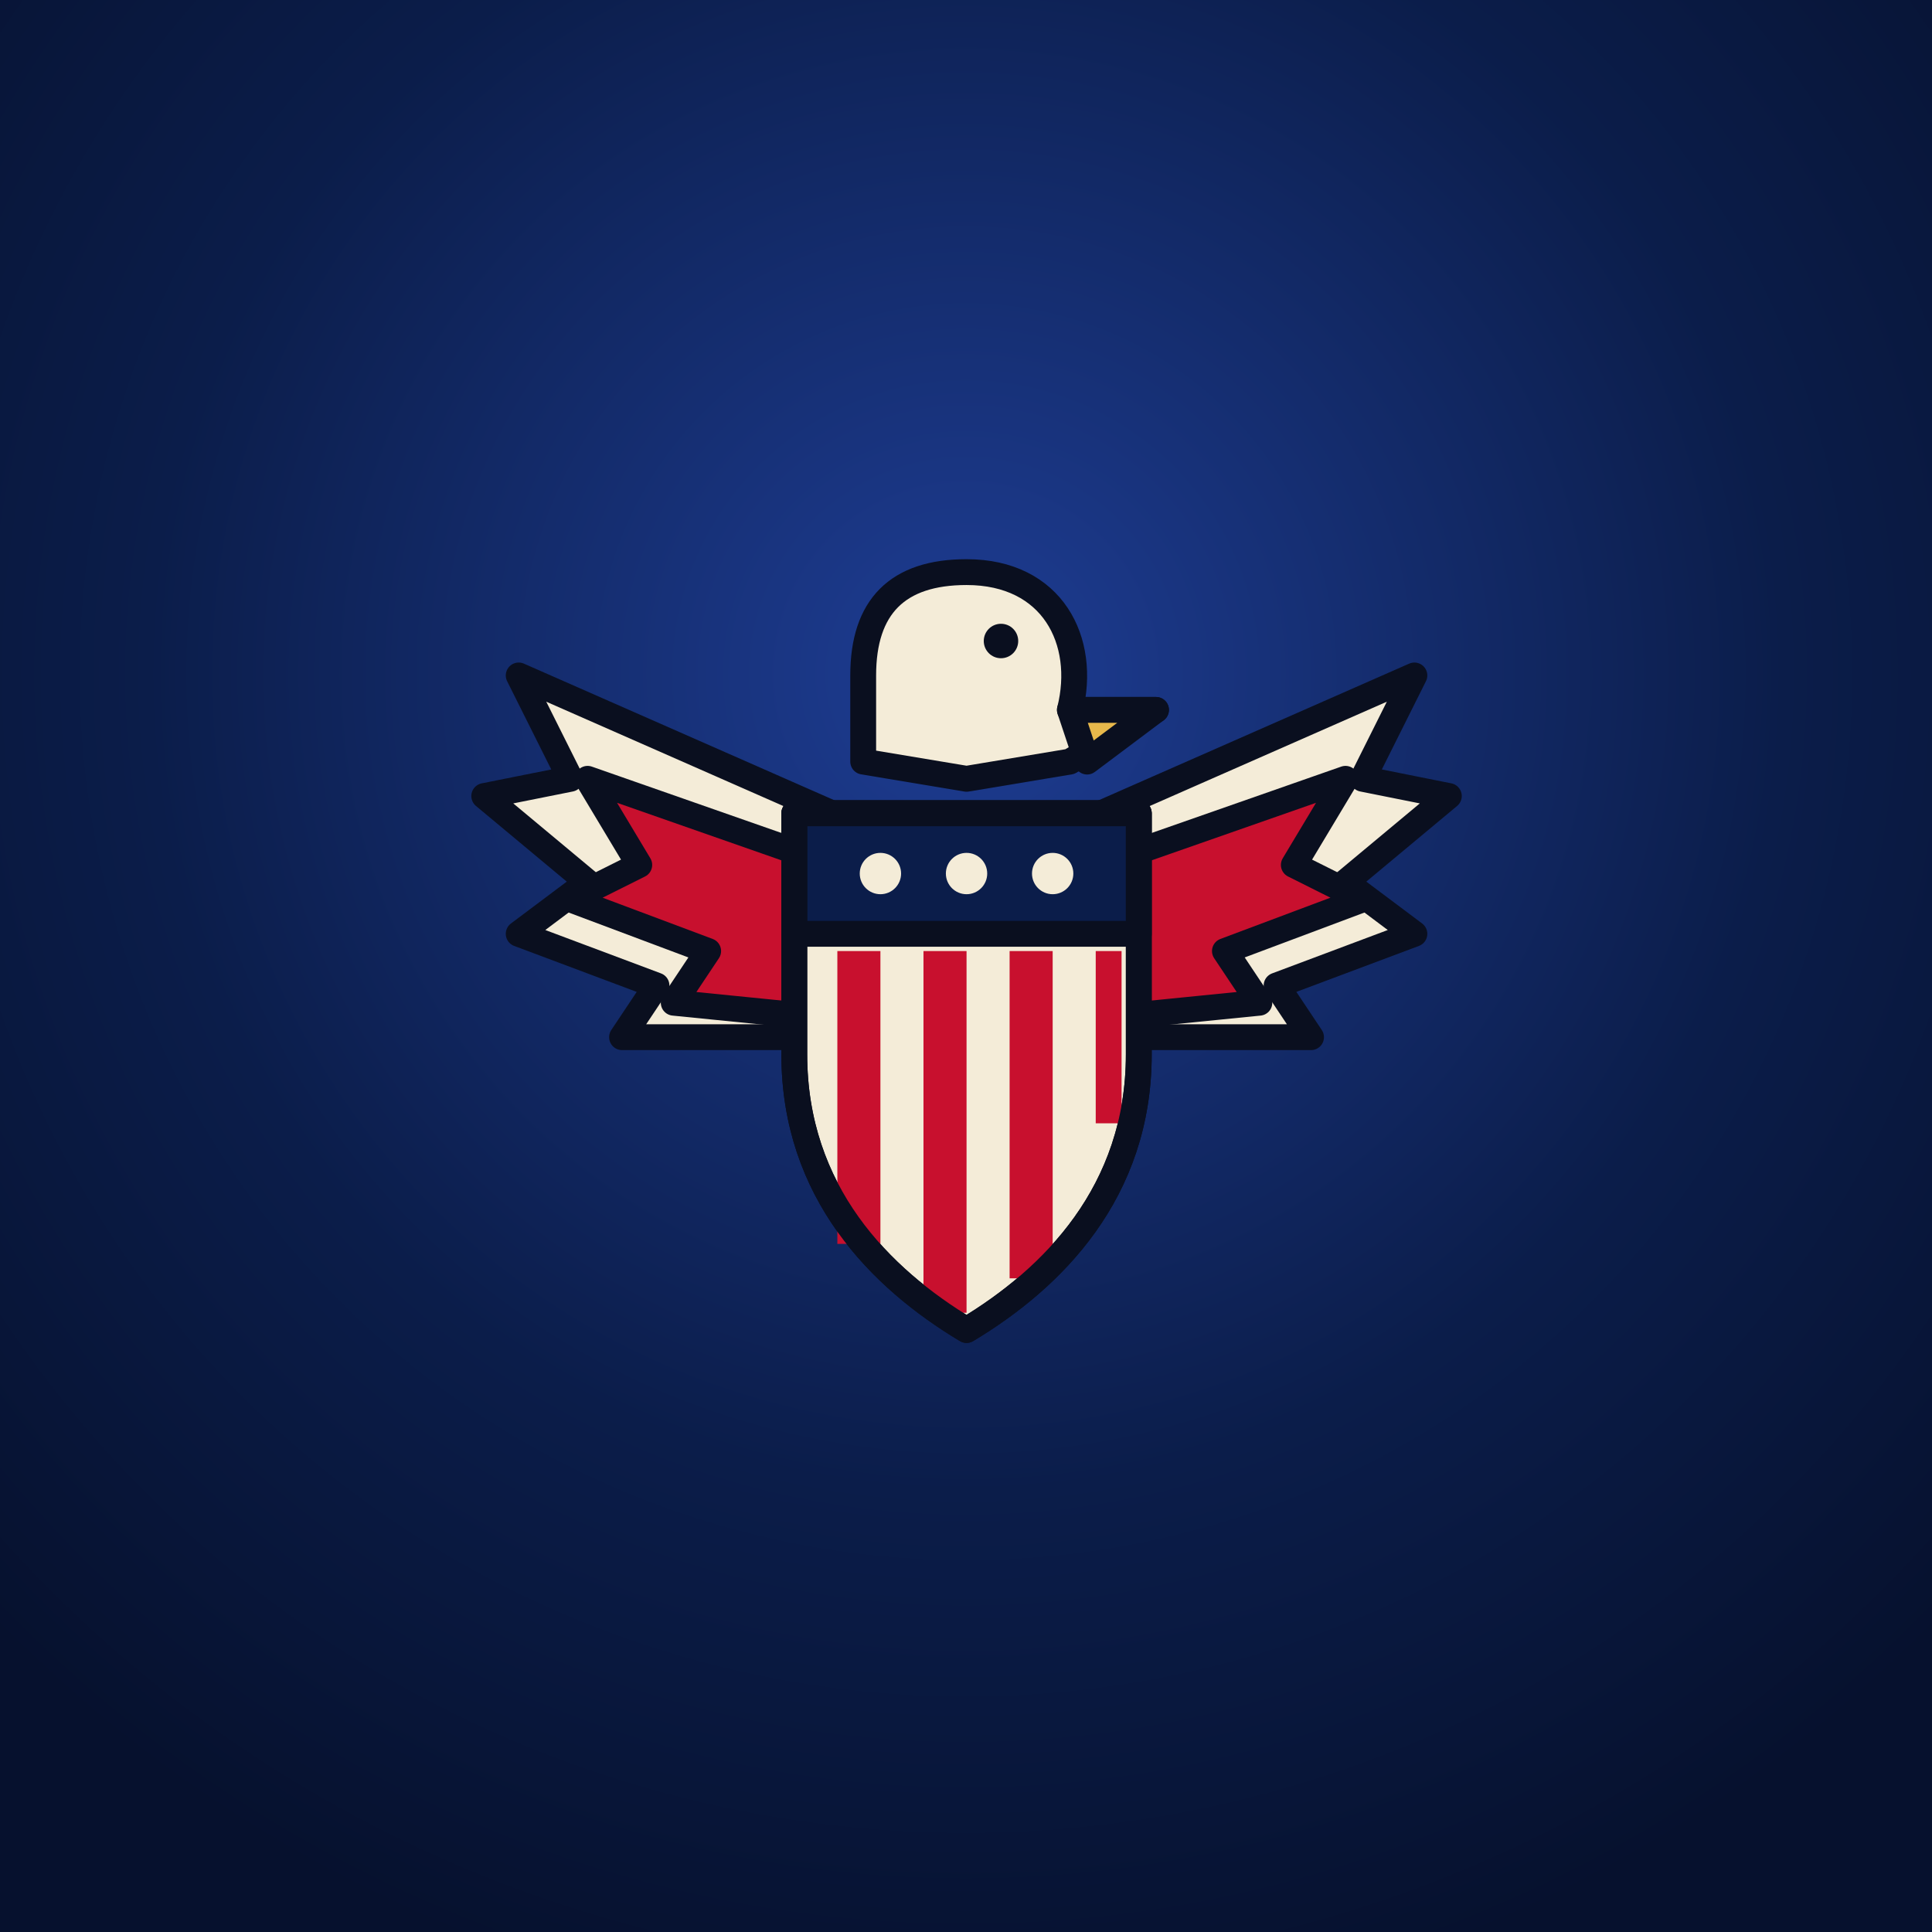
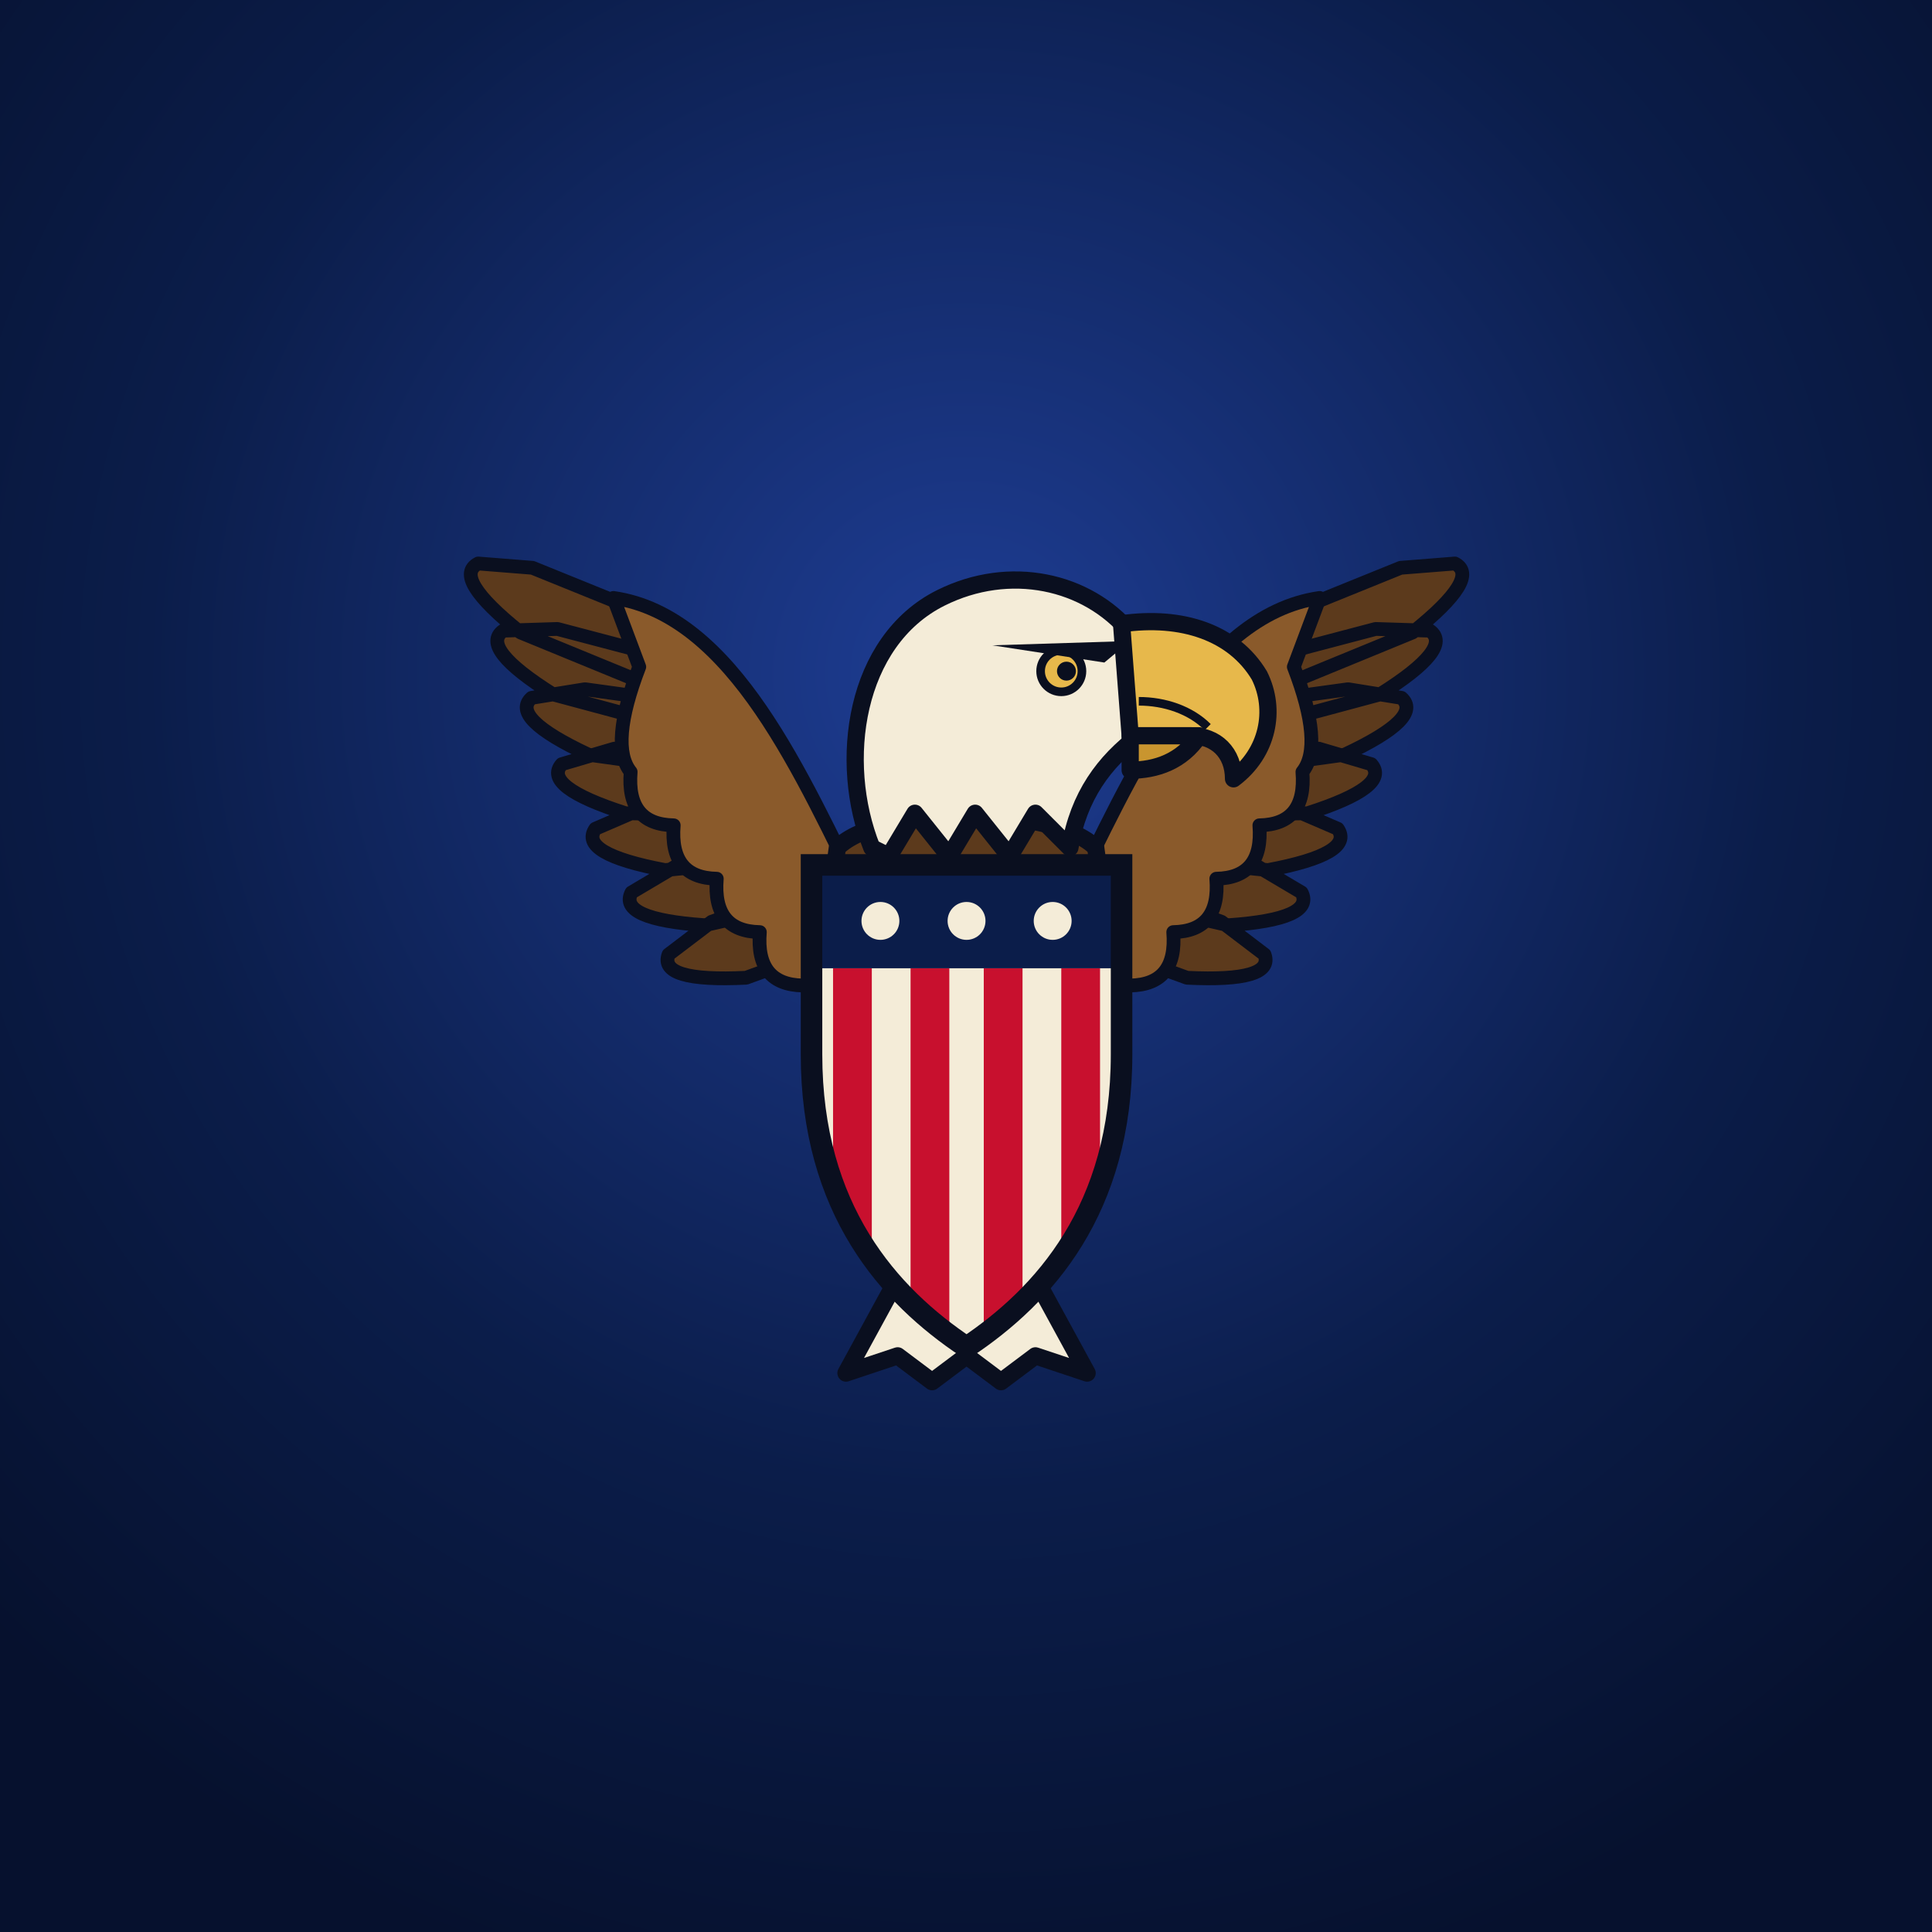
<svg xmlns="http://www.w3.org/2000/svg" viewBox="0 0 512 512">
  <defs>
    <radialGradient id="g" cx="50%" cy="35%" r="70%">
      <stop offset="0" stop-color="#1e3d94" />
      <stop offset=".6" stop-color="#0b1d4a" />
      <stop offset="1" stop-color="#06112e" />
    </radialGradient>
+     <clipPath id="s">
+       <path d="M42 40 H78 V62 C78 80 69 90 60 96 C51 90 42 80 42 62 Z" />
+     </clipPath>
  </defs>
  <rect width="512" height="512" fill="url(#g)" />
  <g transform="translate(256 256) scale(.72) translate(-256 -256)">
-     <g transform="translate(66 92) scale(3.17)" stroke-linejoin="round">
-       <g stroke="#0a0f1f" stroke-width="3">
-         <path d="M58 40 L8 18 L14 30 L4 32 L16 42 L8 48 L24 54 L20 60 L44 60 Z" fill="#f4ecd8" />
-         <path d="M62 40 L112 18 L106 30 L116 32 L104 42 L112 48 L96 54 L100 60 L76 60 Z" fill="#f4ecd8" />
-         <path d="M56 44 L16 30 L22 40 L14 44 L30 50 L26 56 L46 58 Z" fill="#c8102e" />
-         <path d="M64 44 L104 30 L98 40 L106 44 L90 50 L94 56 L74 58 Z" fill="#c8102e" />
-         <path d="M60 6 C70 6 74 14 72 22 L82 22 L72 28 L60 30 L48 28 L48 18 C48 10 52 6 60 6 Z" fill="#f4ecd8" />
-         <path d="M72 22 L82 22 L74 28 Z" fill="#e7b84b" />
-         <path d="M40 34 H80 V62 C80 78 70 88 60 94 C50 88 40 78 40 62 Z" fill="#f4ecd8" />
-         <path d="M40 34 H80 V48 H40 Z" fill="#0b1d4a" />
+     <g transform="translate(66 92) scale(3.17)">
+       <g stroke="#0a0f1f" stroke-width="1.6" stroke-linejoin="round">
+         <path d="M21.6 18.5 L8.2 13 Q0.2 6.6 3.3 5 L9.6 5.5 L24.4 11.5 Z M25.4 23.8 L12 20.2 Q3.4 14.8 6.2 12.8 L12.5 12.6 L27.3 16.5 Z M29.1 29 L16.1 27.2 Q6.9 22.9 9.5 20.6 L15.7 19.6 L30.2 21.6 Z M32.9 34.2 L20.4 34 Q10.7 30.9 13 28.3 L19.1 26.5 L33.1 26.8 Z M36.7 39.4 L25 40.6 Q14.9 38.7 16.9 35.8 L22.7 33.3 L35.9 31.9 Z M40.5 44.5 L29.6 47 Q19.5 46.3 21.1 43.2 L26.5 40 L38.8 37.2 Z M44.3 49.5 L34.4 53.1 Q24.2 53.6 25.4 50.4 L30.4 46.6 L41.7 42.5 Z" fill="#5c3a1c" />
+         <path d="M48 44 C41 30 33 11 19 9 L22 17 Q18.5 26.1 21 29.2 Q20.5 35.3 26 35.4 Q25.5 41.5 31 41.6 Q30.5 47.7 36 47.8 Q35.5 53.9 41 54 L48 54 Z" fill="#8a5a2b" />
      </g>
-       <g fill="#c8102e">
-         <rect x="45" y="50" width="5" height="34" />
-         <rect x="55" y="50" width="5" height="42" />
-         <rect x="65" y="50" width="5" height="38" />
-         <rect x="75" y="50" width="3" height="20" />
+       <g transform="matrix(-1 0 0 1 120 0)">
+         <g stroke="#0a0f1f" stroke-width="1.6" stroke-linejoin="round">
+           <path d="M21.6 18.5 L8.2 13 Q0.2 6.6 3.3 5 L9.6 5.5 L24.4 11.5 Z M25.4 23.8 L12 20.2 Q3.4 14.8 6.2 12.8 L12.5 12.6 L27.3 16.5 Z M29.1 29 L16.1 27.2 Q6.9 22.9 9.5 20.6 L15.7 19.6 L30.2 21.6 Z M32.9 34.2 L20.4 34 Q10.7 30.9 13 28.3 L19.1 26.5 L33.1 26.8 Z M36.7 39.4 L25 40.6 Q14.9 38.7 16.9 35.8 L22.7 33.3 L35.9 31.9 Z M40.5 44.5 L29.6 47 Q19.5 46.3 21.1 43.2 L26.5 40 L38.8 37.2 Z M44.3 49.5 L34.4 53.1 Q24.2 53.6 25.4 50.4 L30.4 46.6 L41.7 42.5 Z" fill="#5c3a1c" />
+           <path d="M48 44 C41 30 33 11 19 9 L22 17 Q18.5 26.1 21 29.2 Q20.5 35.3 26 35.4 Q25.5 41.5 31 41.6 Q30.5 47.7 36 47.8 Q35.5 53.9 41 54 L48 54 Z" fill="#8a5a2b" />
+         </g>
      </g>
-       <path d="M40 34 H80 V62 C80 78 70 88 60 94 C50 88 40 78 40 62 Z" fill="none" stroke="#0a0f1f" stroke-width="3" />
-       <circle cx="64" cy="14" r="2" fill="#0a0f1f" />
+       <g stroke="#0a0f1f" stroke-width="2" stroke-linejoin="round">
+         <path d="M45 38 C50 33 70 33 75 38 L78 60 L42 60 Z" fill="#5c3a1c" />
+         <path d="M52 88 L46 99 L52 97 L56 100 L60 97 L64 100 L68 97 L74 99 L68 88 Z" fill="#f4ecd8" />
+         <path d="M49 38 C45 28 47 14 57 9 C65 5 74 7 79 13 L80 25 C76 28 73 32 72 38 L68 34 L65 39 L61 34 L58 39 L54 34 L51 39 Z" fill="#f4ecd8" />
+         <path d="M78 12 C85 11 91 13 94 18 C96 22 95 27 91 30 C91 27 89 25 86 25 L79 25 Z" fill="#e7b84b" />
+         <path d="M79 25 L87 25 C85 28 82 29 79 29 Z" fill="#c9952f" />
+       </g>
+       <circle cx="71" cy="17.5" r="2.4" fill="#e7b84b" stroke="#0a0f1f" stroke-width="1" />
+       <circle cx="71.6" cy="17.5" r="1.1" fill="#0a0f1f" />
+       <path d="M63 14.5 L79 14 L76 16.5 Z" fill="#0a0f1f" />
+       <path d="M80 21 C83 21 86 22 88 24" fill="none" stroke="#0a0f1f" stroke-width="1" />
+       <g clip-path="url(#s)">
+         <rect x="40" y="40" width="40" height="60" fill="#f4ecd8" />
+         <g fill="#c8102e">
+           <rect x="44.5" y="52" width="4.5" height="50" />
+           <rect x="53.5" y="52" width="4.5" height="50" />
+           <rect x="62" y="52" width="4.5" height="50" />
+           <rect x="71" y="52" width="4.5" height="50" />
+         </g>
+         <rect x="40" y="40" width="40" height="12" fill="#0b1d4a" />
+       </g>
+       <path d="M42 40 H78 V62 C78 80 69 90 60 96 C51 90 42 80 42 62 Z" fill="none" stroke="#0a0f1f" stroke-width="2.5" />
      <g fill="#f4ecd8">
-         <circle cx="50" cy="41" r="2.4" />
-         <circle cx="60" cy="41" r="2.4" />
-         <circle cx="70" cy="41" r="2.4" />
+         <circle cx="50" cy="46.5" r="2.2" />
+         <circle cx="60" cy="46.5" r="2.2" />
+         <circle cx="70" cy="46.5" r="2.2" />
      </g>
    </g>
  </g>
</svg>
